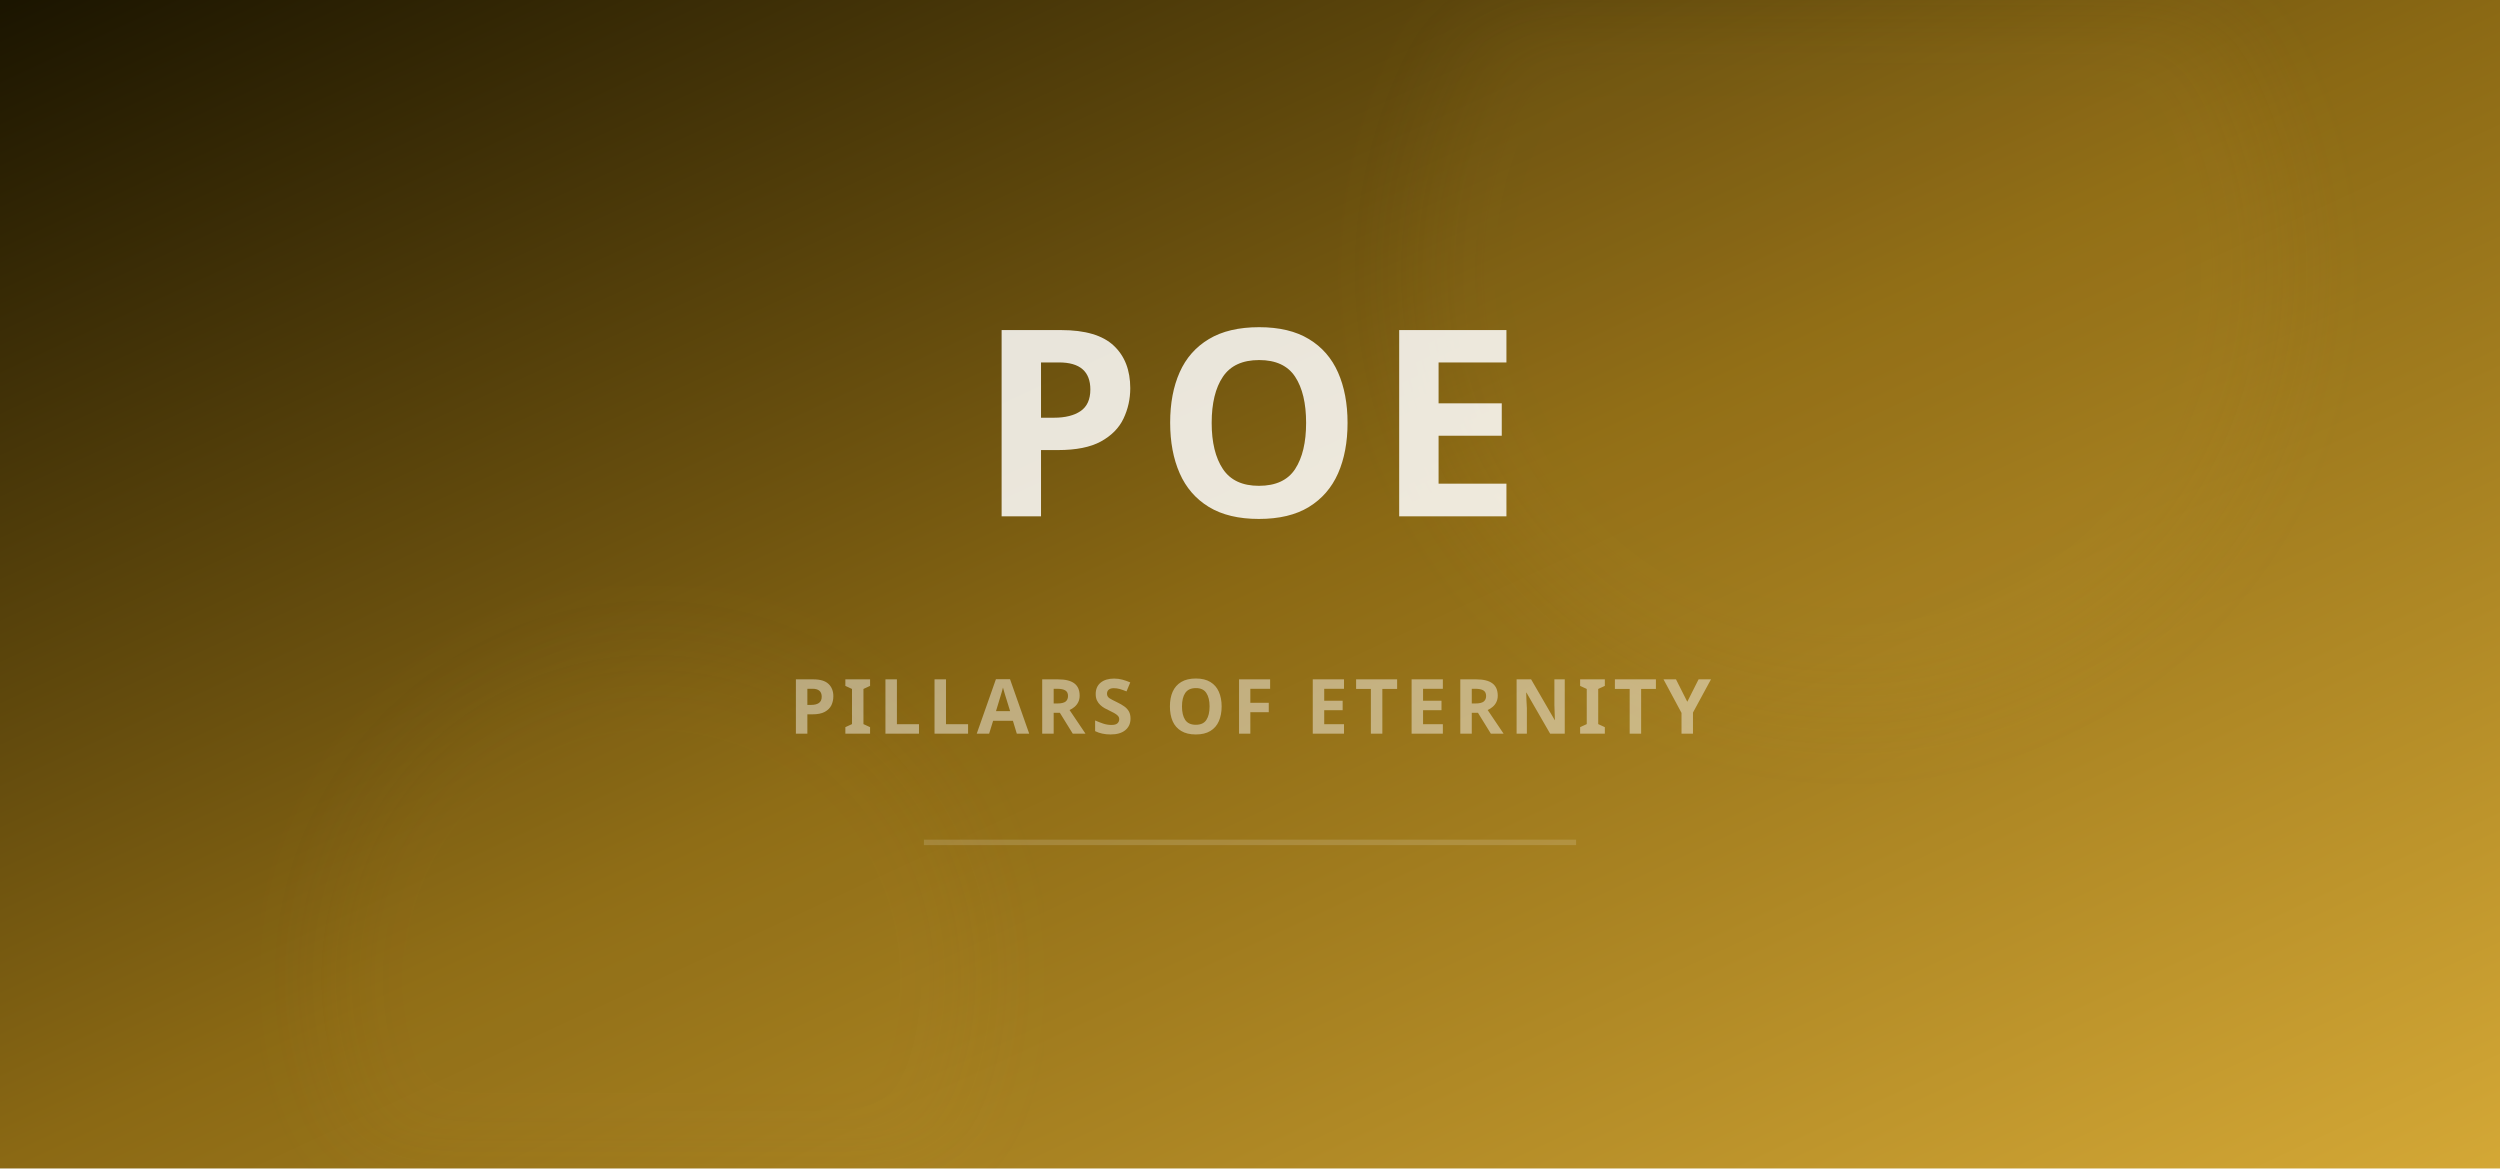
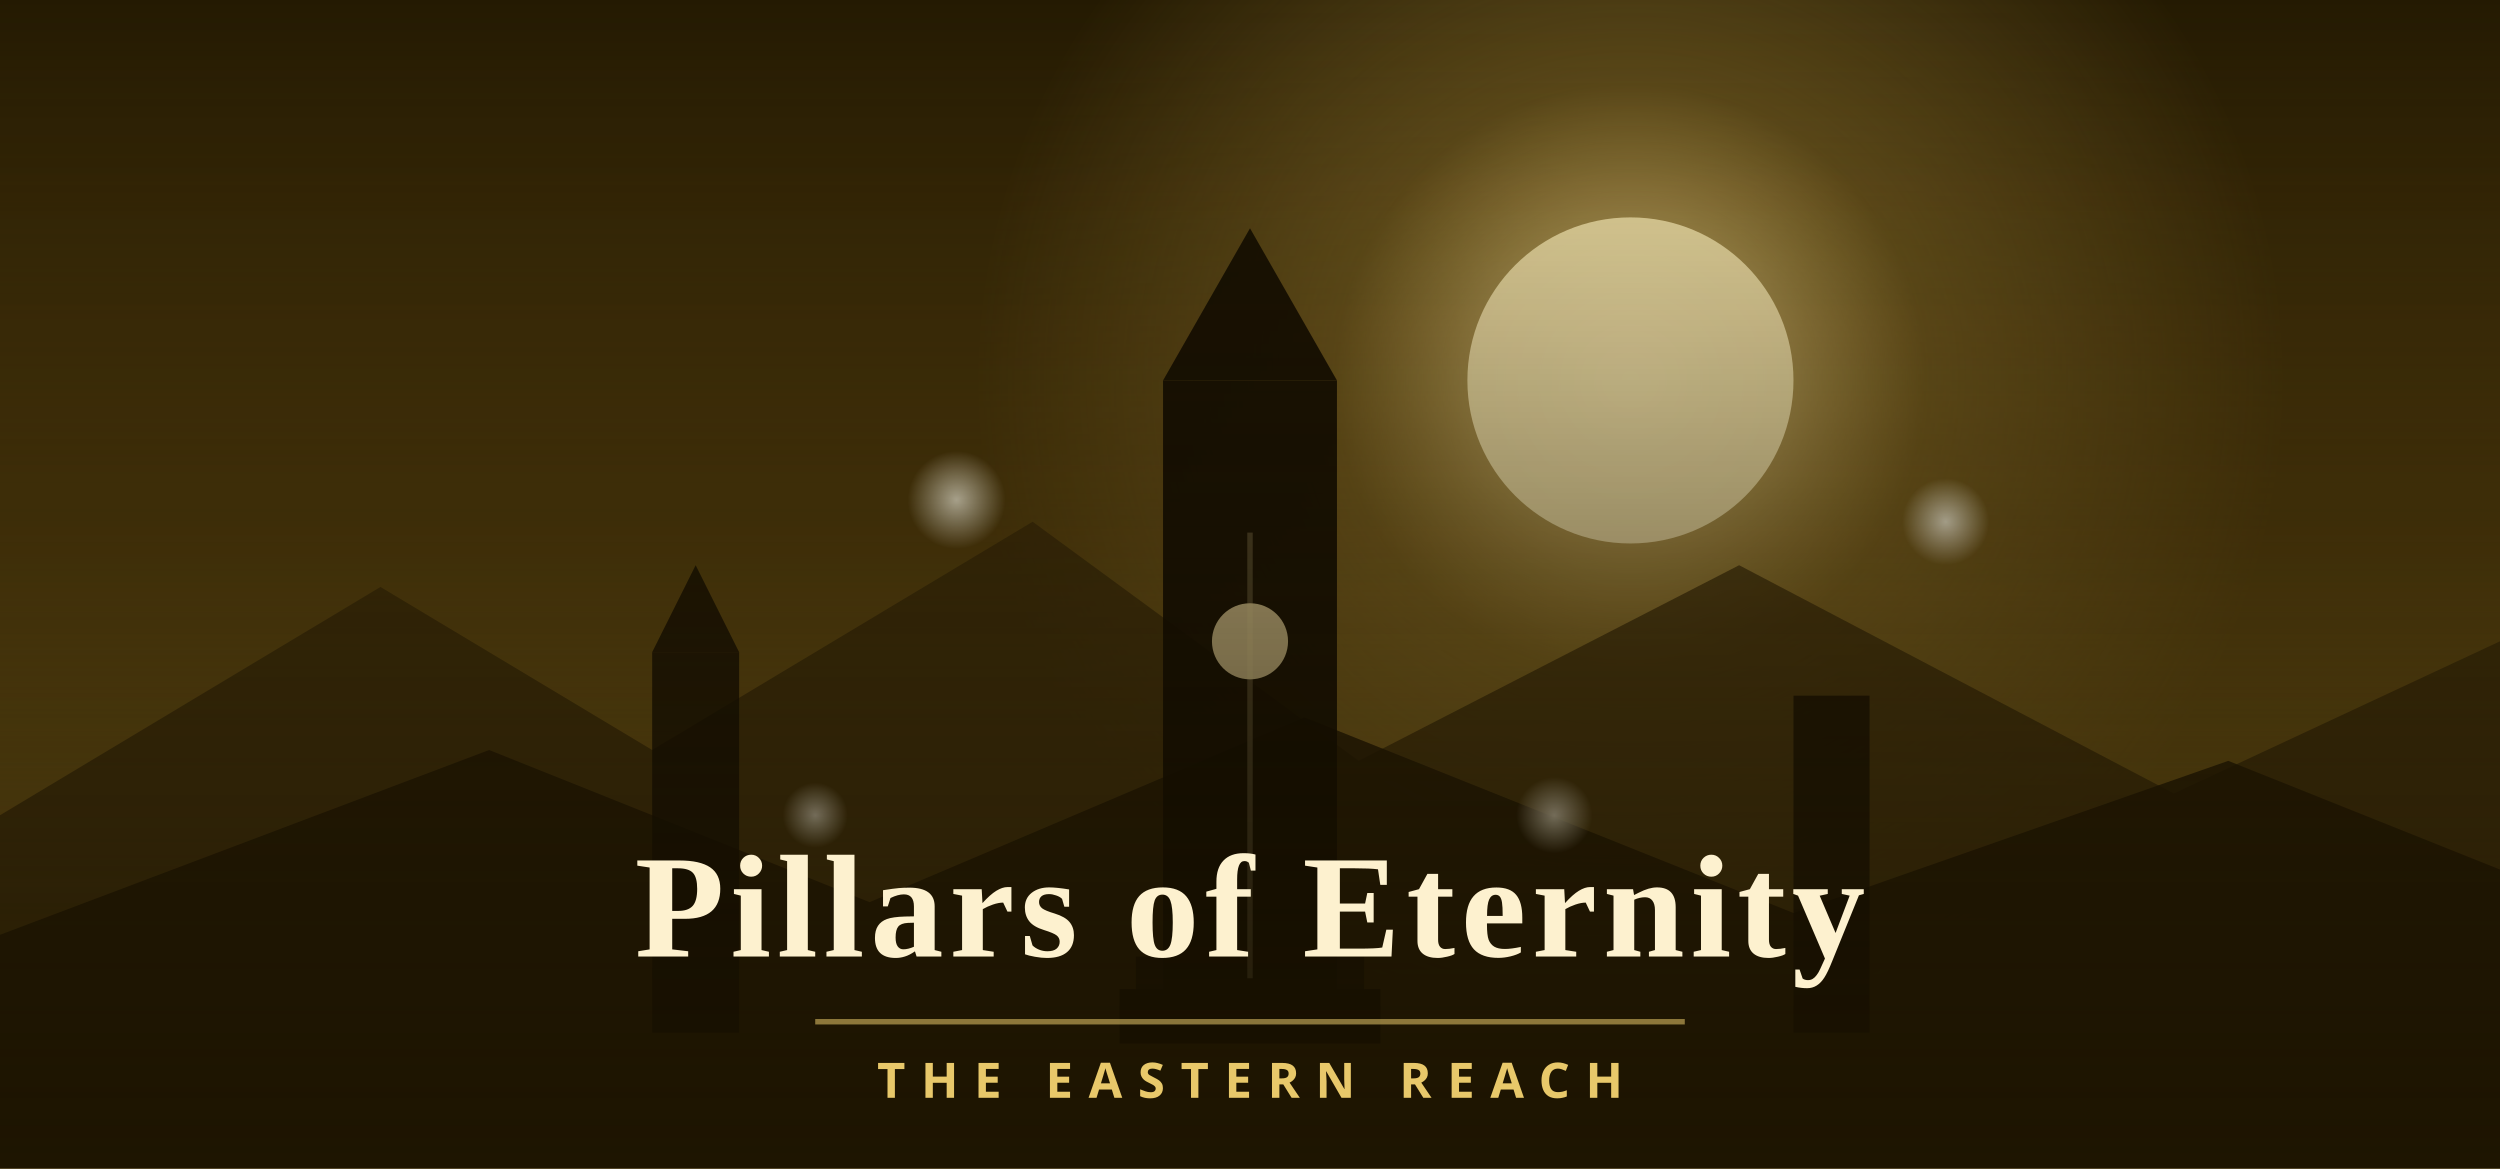
- <svg xmlns="http://www.w3.org/2000/svg" width="460" height="215" viewBox="0 0 460 215">
+ <svg xmlns="http://www.w3.org/2000/svg" width="460" height="215" viewBox="0 0 460 215" role="img" aria-label="Pillars of Eternity cover art">
  <defs>
-     <linearGradient id="bg" x1="0" y1="0" x2="1" y2="1">
-       <stop offset="0%" stop-color="#1a1400" />
-       <stop offset="50%" stop-color="#8b6914" />
-       <stop offset="100%" stop-color="#d4a836" />
+     <linearGradient id="sky" x1="0" y1="0" x2="0" y2="1">
+       <stop offset="0%" stop-color="#241a02" />
+       <stop offset="45%" stop-color="#5c440d" />
+       <stop offset="100%" stop-color="#c9a02f" />
    </linearGradient>
-     <filter id="glow">
-       <feGaussianBlur in="SourceGraphic" stdDeviation="8" />
-     </filter>
+     <radialGradient id="sun" cx="50%" cy="50%" r="50%">
+       <stop offset="0%" stop-color="#ffe9a8" stop-opacity="0.95" />
+       <stop offset="45%" stop-color="#f0c85a" stop-opacity="0.25" />
+       <stop offset="100%" stop-color="#f0c85a" stop-opacity="0" />
+     </radialGradient>
+     <radialGradient id="soul" cx="50%" cy="50%" r="50%">
+       <stop offset="0%" stop-color="#fff6d8" />
+       <stop offset="100%" stop-color="#fff6d8" stop-opacity="0" />
+     </radialGradient>
+     <linearGradient id="fade" x1="0" y1="0" x2="0" y2="1">
+       <stop offset="0%" stop-color="#000000" stop-opacity="0" />
+       <stop offset="100%" stop-color="#1a1200" stop-opacity="0.85" />
+     </linearGradient>
  </defs>
-   <rect width="460" height="215" fill="url(#bg)" />
-   <circle cx="340" cy="50" r="80" fill="#d4a836" opacity="0.08" filter="url(#glow)" />
-   <circle cx="120" cy="180" r="60" fill="#d4a836" opacity="0.06" filter="url(#glow)" />
-   <text x="230" y="95" text-anchor="middle" font-family="system-ui,sans-serif" font-size="48" font-weight="900" fill="rgba(255,255,255,0.85)" letter-spacing="0.05em">POE</text>
-   <text x="230" y="135" text-anchor="middle" font-family="system-ui,sans-serif" font-size="14" font-weight="600" fill="rgba(255,255,255,0.45)" letter-spacing="0.08em">PILLARS OF ETERNITY</text>
-   <line x1="170" y1="155" x2="290" y2="155" stroke="rgba(255,255,255,0.15)" stroke-width="1" />
+   <rect width="460" height="215" fill="url(#sky)" />
+   <circle cx="300" cy="70" r="120" fill="url(#sun)" />
+   <circle cx="300" cy="70" r="30" fill="#ffedb0" opacity="0.9" />
+   <path d="M0 150 L70 108 L120 138 L190 96 L250 140 L320 104 L400 146 L460 118 L460 215 L0 215 Z" fill="#3d2c08" opacity="0.7" />
+   <path d="M0 172 L90 138 L160 166 L240 132 L330 168 L410 140 L460 160 L460 215 L0 215 Z" fill="#2a1d04" opacity="0.85" />
+   <g fill="#170f01" opacity="0.92">
+     <rect x="214" y="70" width="32" height="120" />
+     <polygon points="214,70 230,42 246,70" />
+     <rect x="206" y="182" width="48" height="10" />
+     <rect x="209" y="176" width="42" height="7" opacity="0.8" />
+   </g>
+   <circle cx="230" cy="118" r="7" fill="#ffe9a8" opacity="0.85" />
+   <line x1="230" y1="98" x2="230" y2="180" stroke="#ffe6a0" stroke-width="1" opacity="0.25" />
+   <rect x="120" y="120" width="16" height="70" fill="#170f01" opacity="0.8" />
+   <polygon points="120,120 128,104 136,120" fill="#170f01" opacity="0.8" />
+   <rect x="330" y="128" width="14" height="62" fill="#170f01" opacity="0.75" />
+   <circle cx="176" cy="92" r="9" fill="url(#soul)" />
+   <circle cx="286" cy="150" r="7" fill="url(#soul)" />
+   <circle cx="358" cy="96" r="8" fill="url(#soul)" />
+   <circle cx="150" cy="150" r="6" fill="url(#soul)" />
+   <rect width="460" height="215" fill="url(#fade)" />
+   <text x="230" y="176" text-anchor="middle" font-family="Georgia, 'Times New Roman', serif" font-size="27" font-weight="700" fill="#fdf1cf" letter-spacing="0.04em">Pillars of Eternity</text>
+   <line x1="150" y1="188" x2="310" y2="188" stroke="#e8c86a" stroke-width="1" opacity="0.55" />
+   <text x="230" y="202" text-anchor="middle" font-family="system-ui, sans-serif" font-size="9" font-weight="600" fill="#e8c86a" letter-spacing="0.32em">THE EASTERN REACH</text>
</svg>
